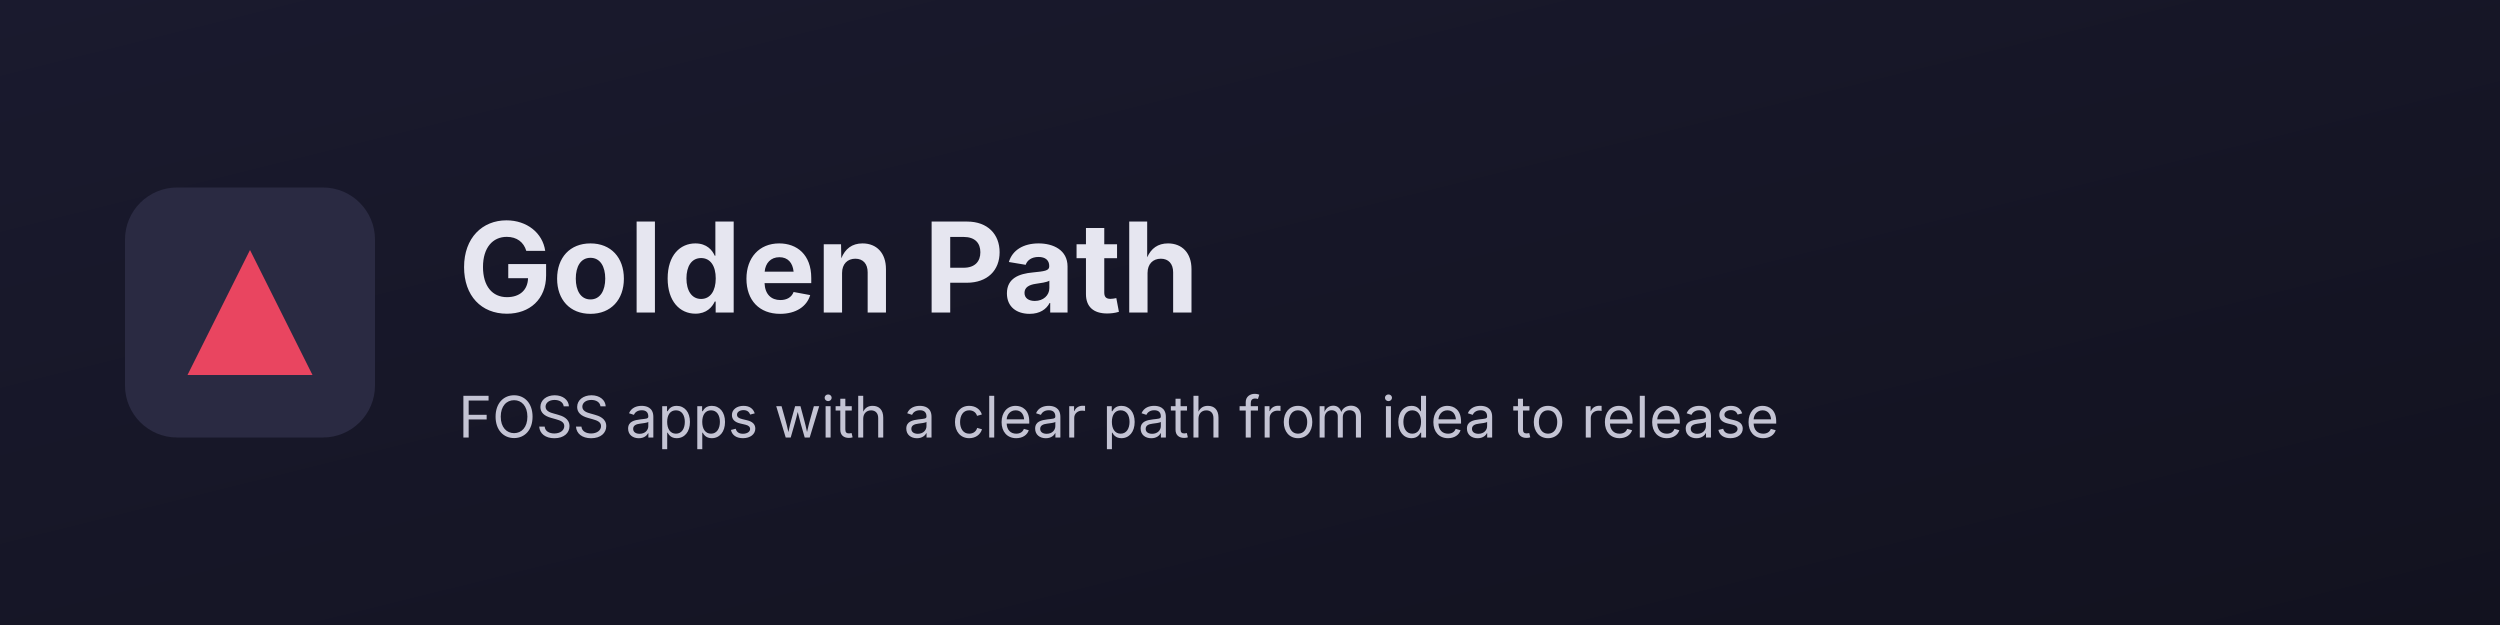
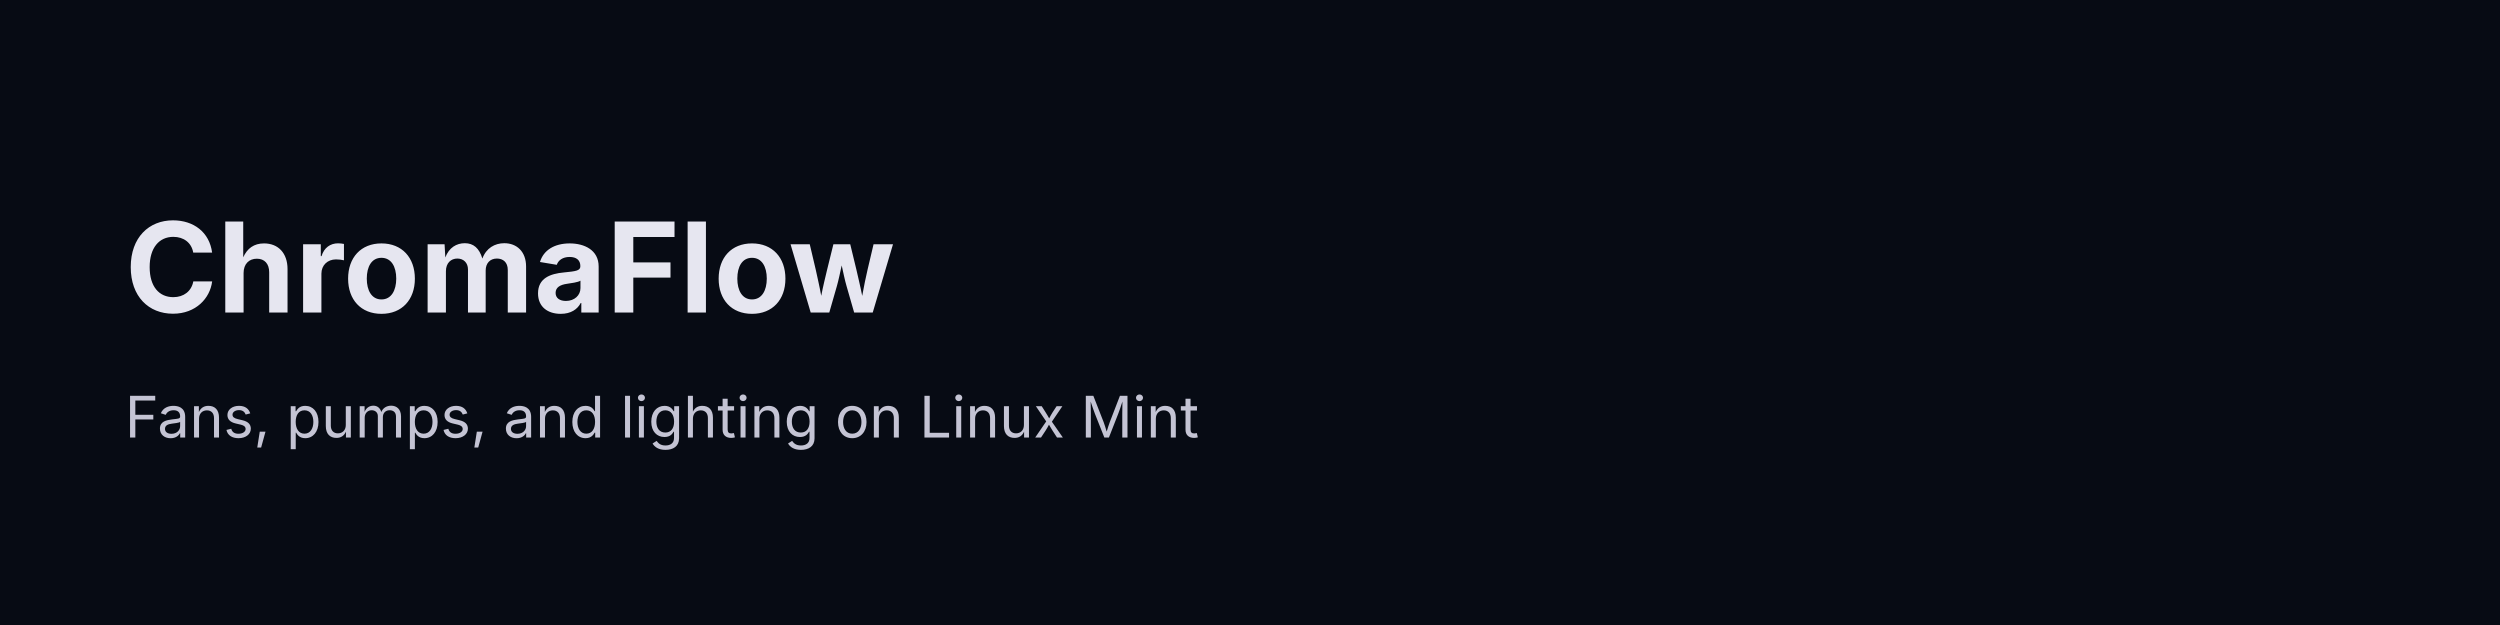
- <svg xmlns="http://www.w3.org/2000/svg" viewBox="0 0 960 240" role="img" aria-label="Golden Path">
-   <defs>
-     <linearGradient id="bg" x1="0" y1="0" x2="1" y2="1">
-       <stop offset="0%" stop-color="#1a1a2e" />
-       <stop offset="100%" stop-color="#12121f" />
-     </linearGradient>
-   </defs>
-   <rect width="960" height="240" fill="url(#bg)" />
-   <rect x="48" y="72" width="96" height="96" rx="20" fill="#2a2a42" />
-   <path d="M72 144 L96 96 L120 144 Z" fill="#e94560" />
-   <text x="176" y="120" font-family="system-ui, -apple-system, sans-serif" font-size="48" font-weight="700" fill="#E6E6F0">Golden Path</text>
-   <text x="176" y="168" font-family="system-ui, -apple-system, sans-serif" font-size="22" fill="#C4C4D4">FOSS apps with a clear path from idea to release</text>
+ <svg xmlns="http://www.w3.org/2000/svg" viewBox="0 0 960 240" role="img" aria-label="ChromaFlow">
+   <rect width="960" height="240" fill="#070b14" />
+   <text x="48" y="120" font-family="system-ui, -apple-system, sans-serif" font-size="48" font-weight="700" fill="#E6E6F0">ChromaFlow</text>
+   <text x="48" y="168" font-family="system-ui, -apple-system, sans-serif" font-size="22" fill="#C4C4D4">Fans, pumps, and lighting on Linux Mint</text>
</svg>
